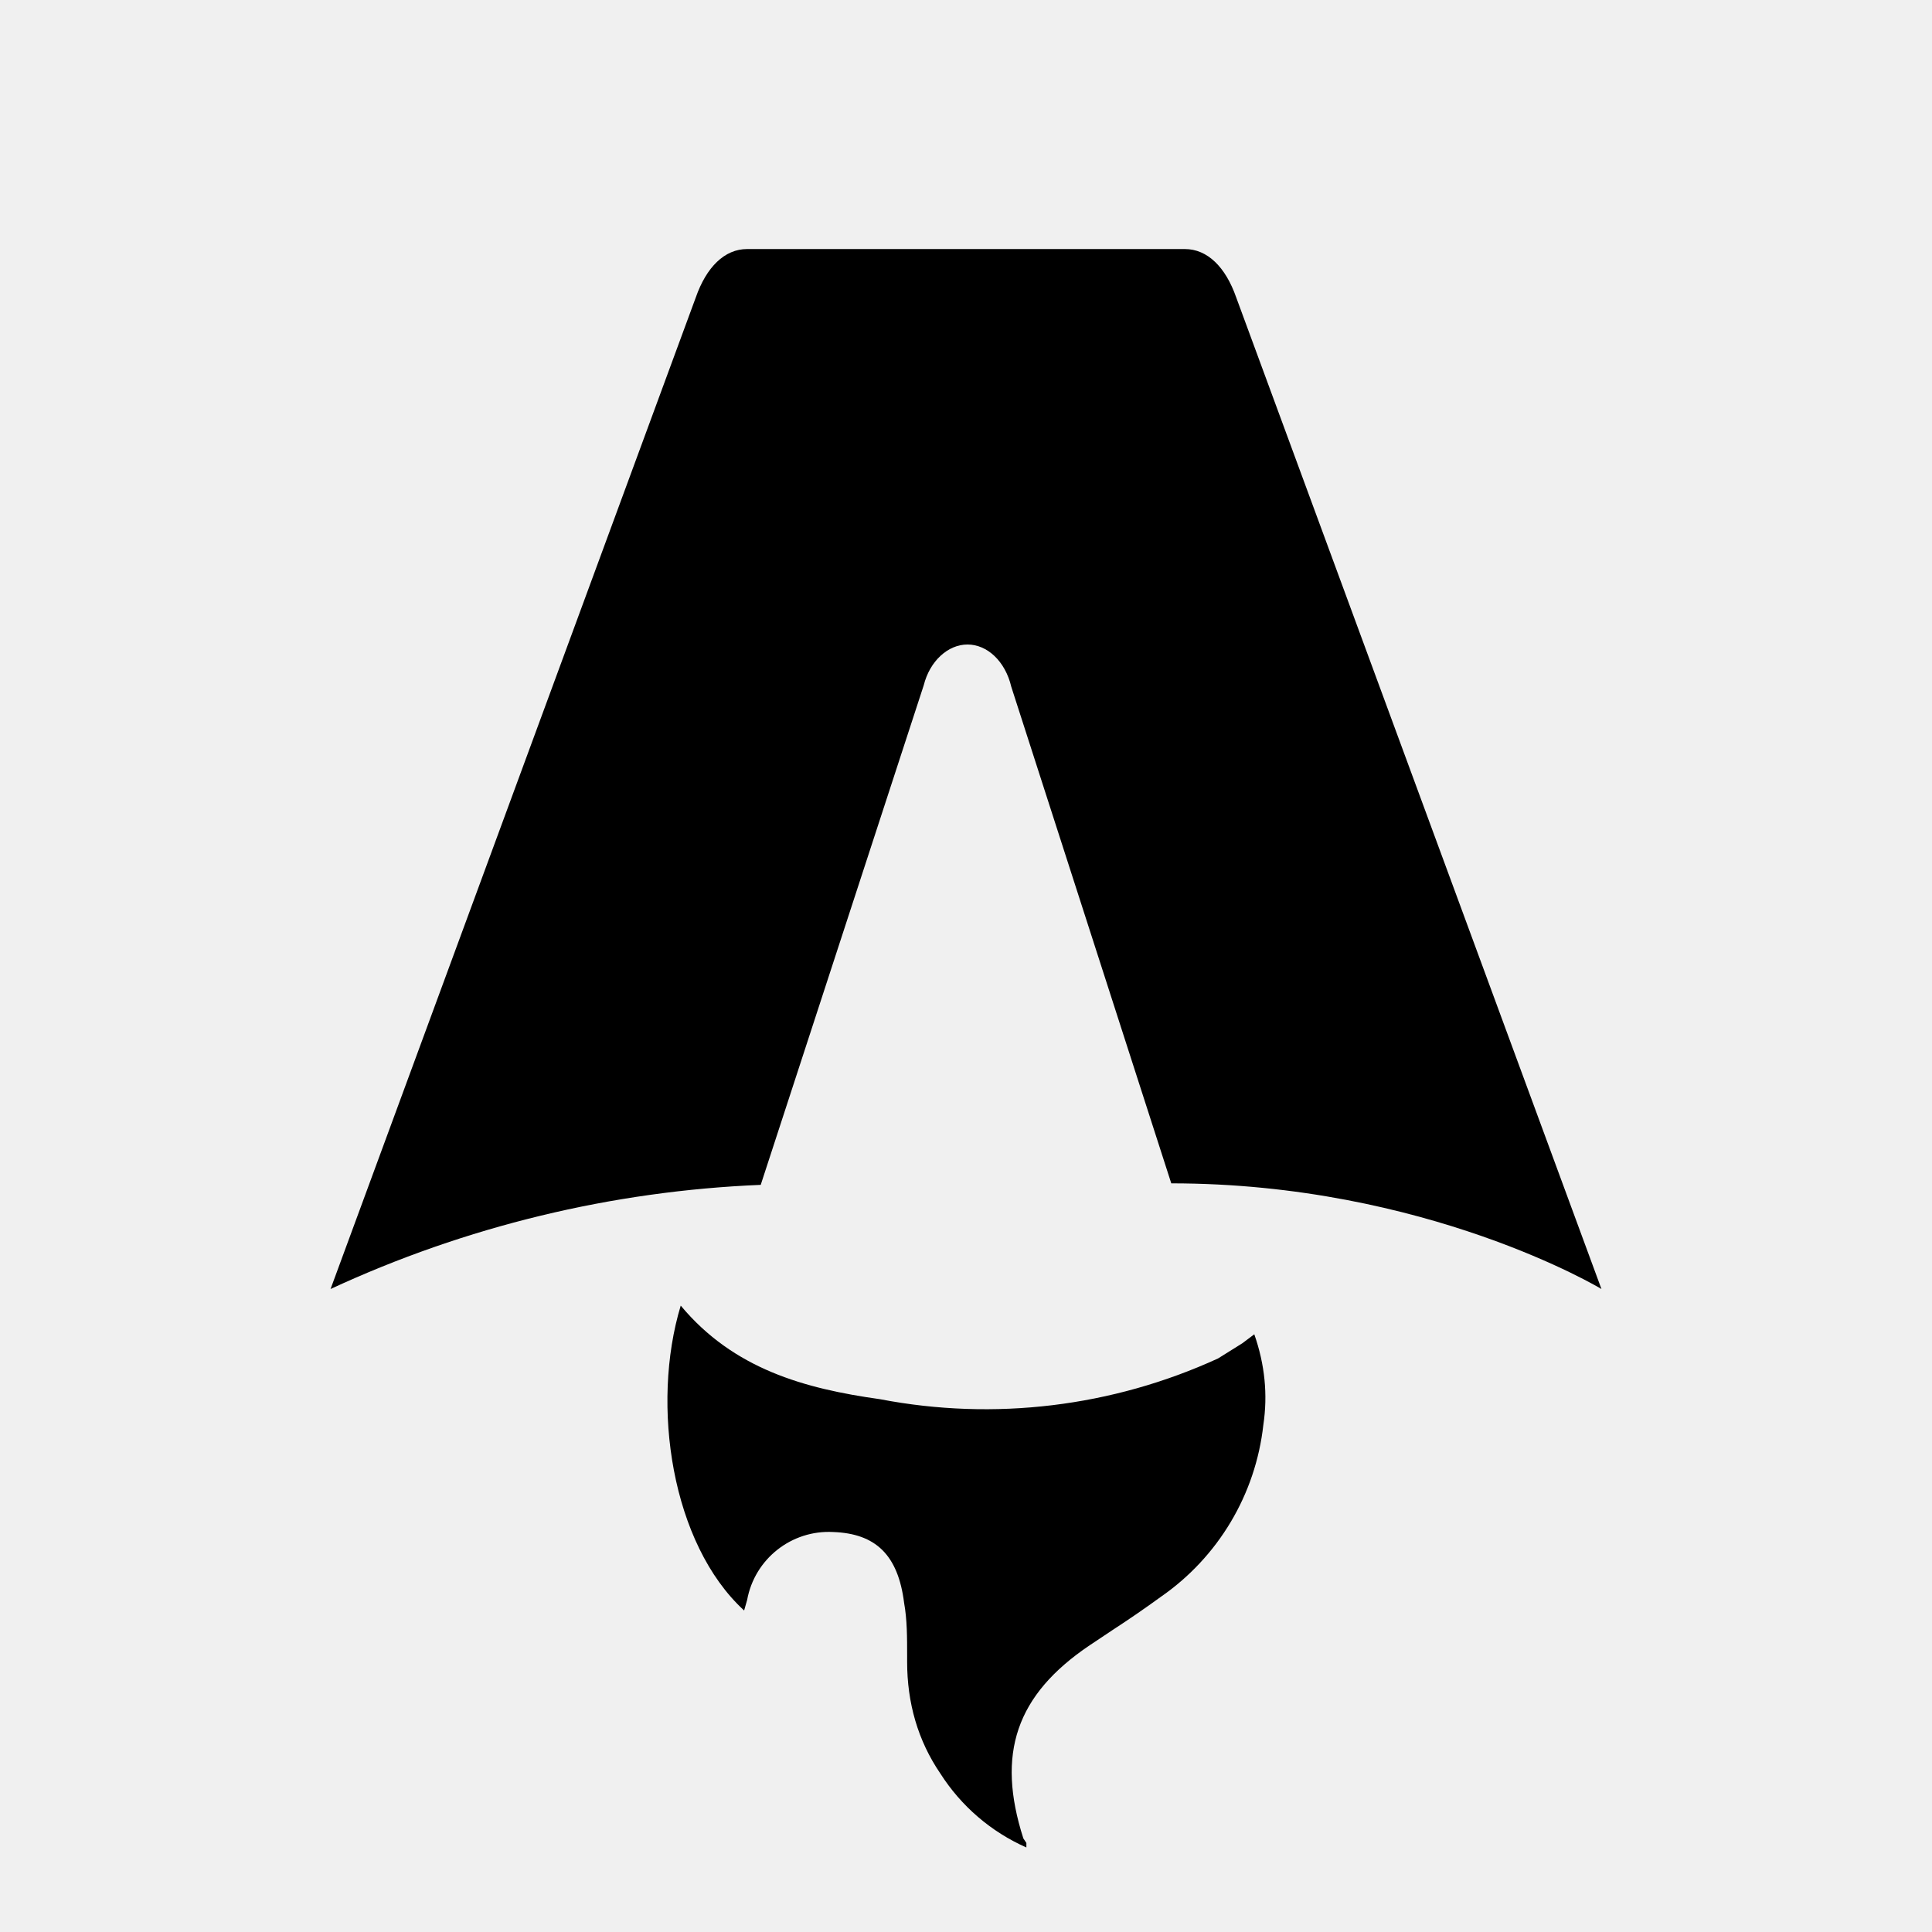
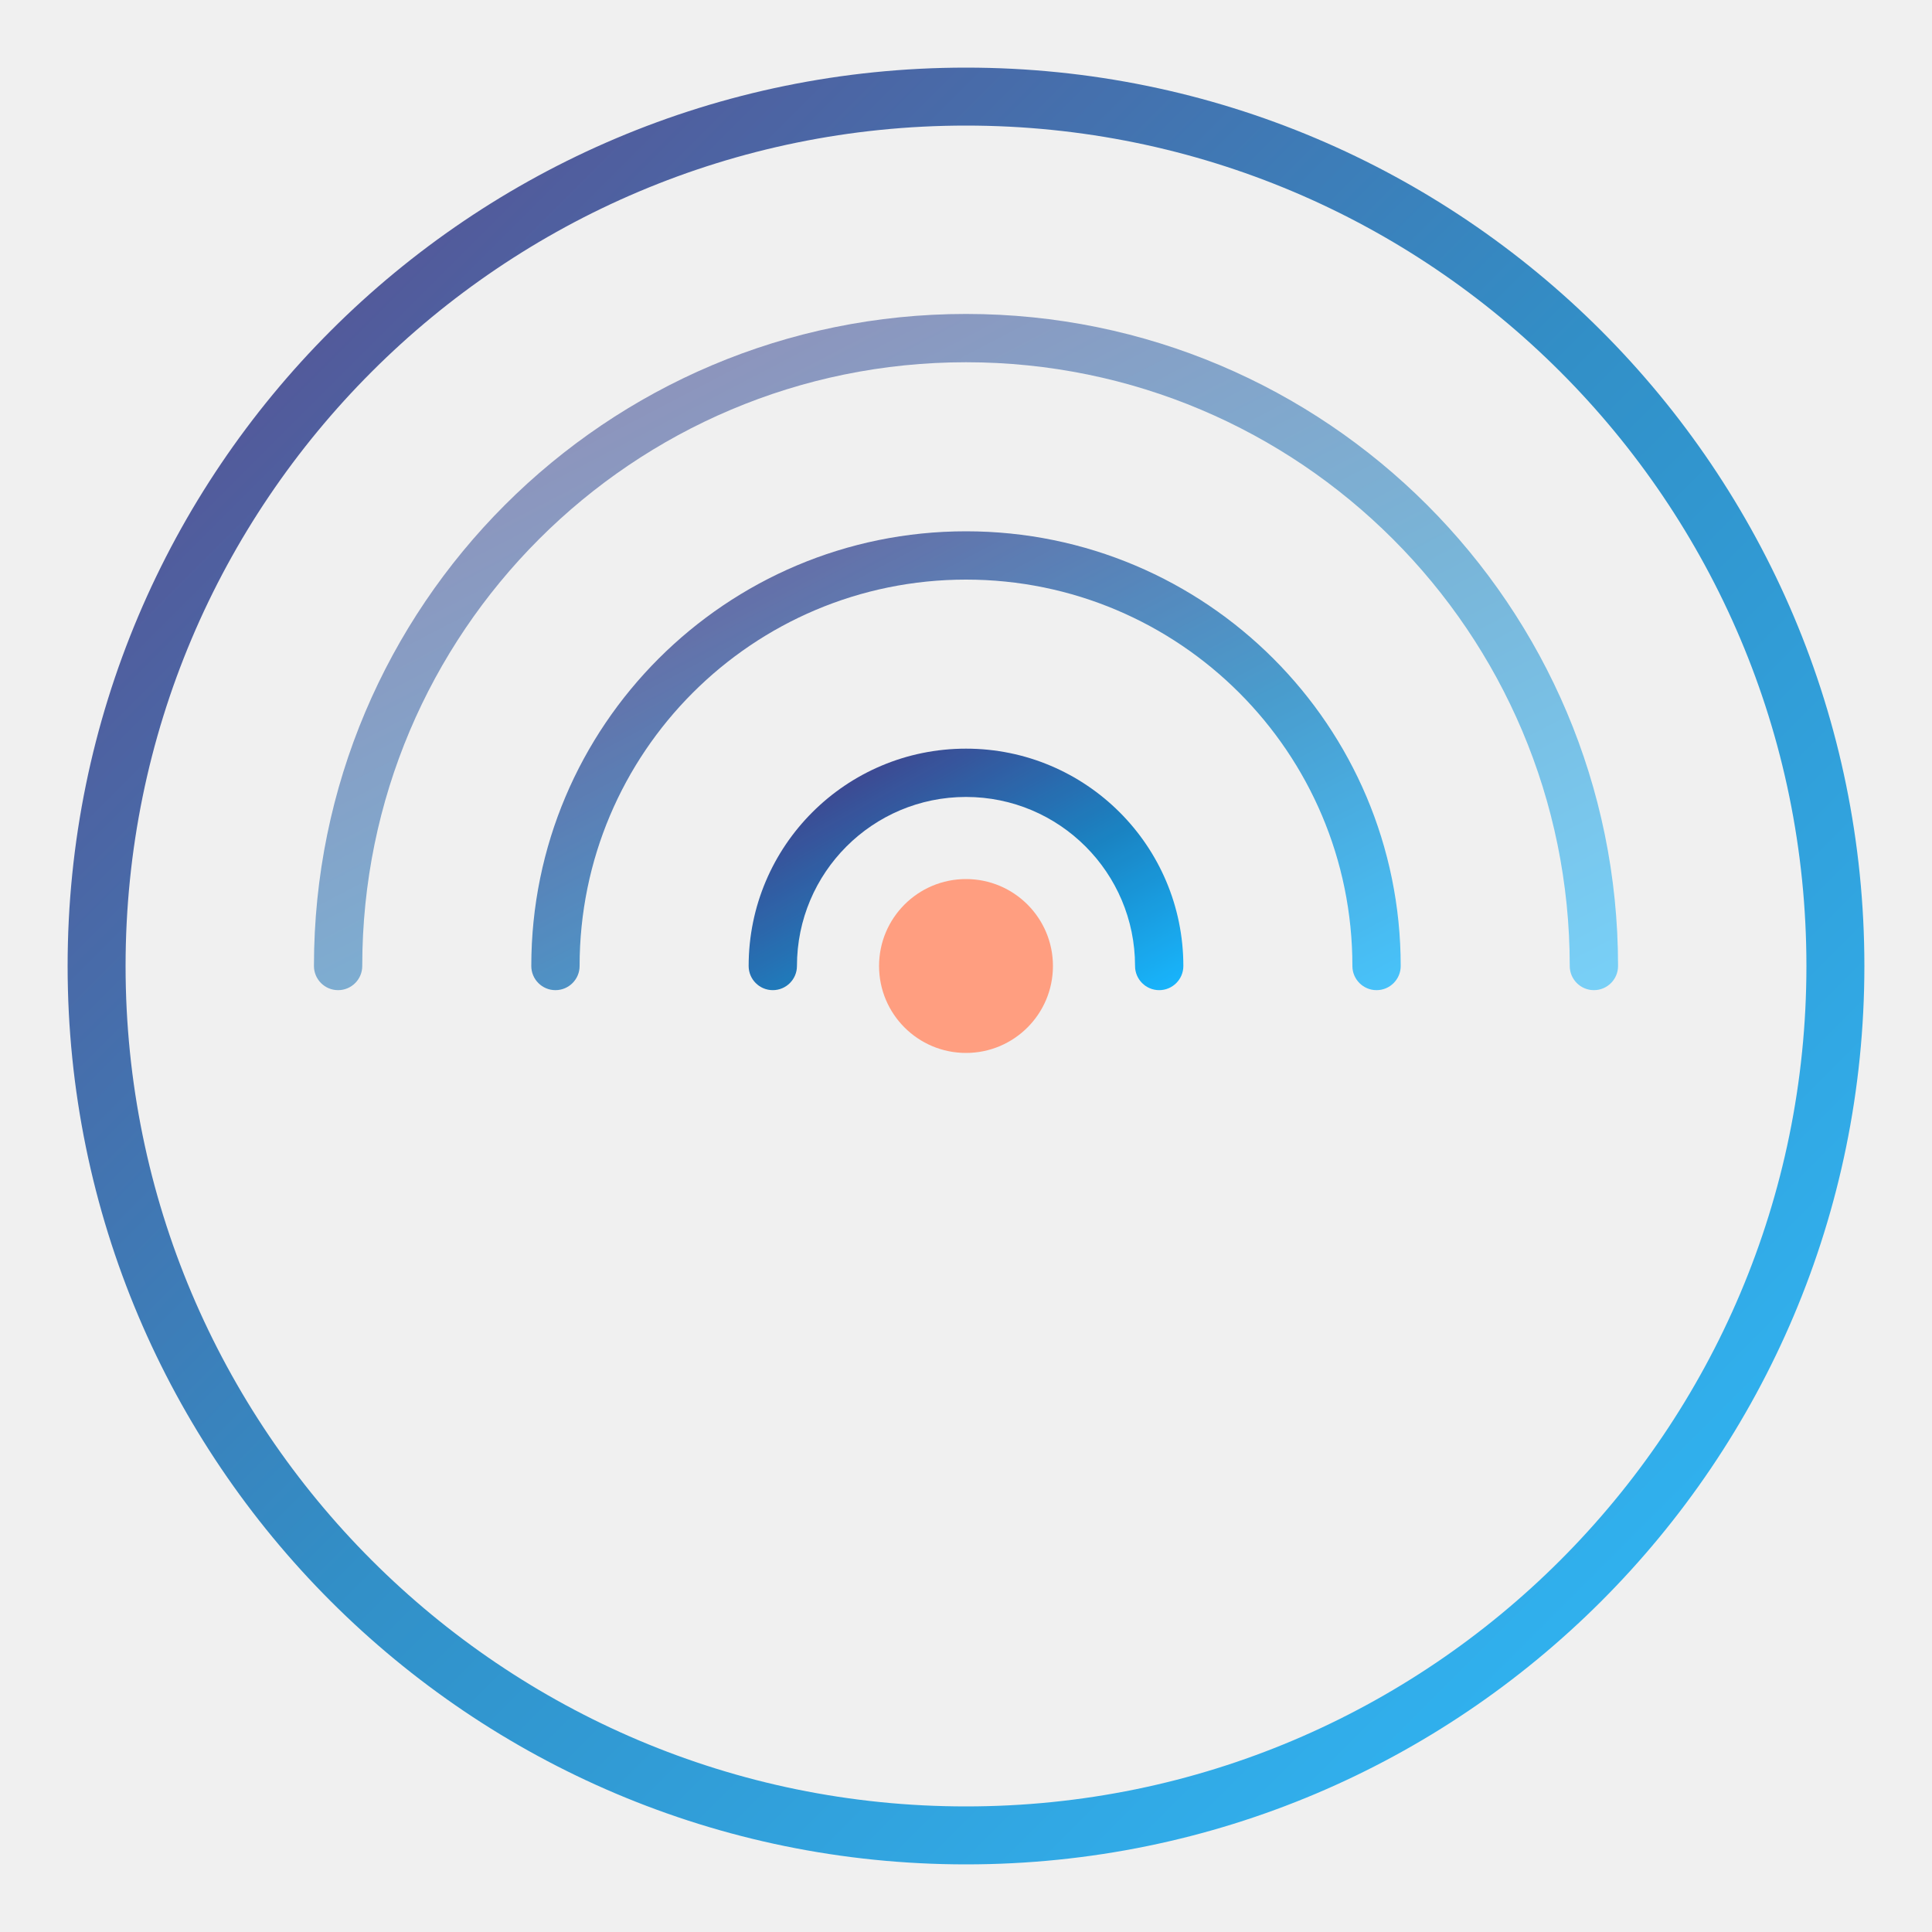
- <svg xmlns="http://www.w3.org/2000/svg" fill="none" viewBox="0 0 128 128">
-   <path d="M50.4 78.5a75.1 75.1 0 0 0-28.5 6.9l24.2-65.7c.7-2 1.9-3.2 3.4-3.2h29c1.5 0 2.7 1.2 3.4 3.2l24.2 65.7s-11.6-7-28.5-7L67 45.5c-.4-1.7-1.6-2.8-2.9-2.8-1.3 0-2.5 1.1-2.9 2.7L50.4 78.5Zm-1.1 28.2Zm-4.2-20.2c-2 6.6-.6 15.8 4.2 20.2a17.5 17.5 0 0 1 .2-.7 5.5 5.5 0 0 1 5.7-4.5c2.8.1 4.3 1.5 4.7 4.7.2 1.1.2 2.3.2 3.5v.4c0 2.7.7 5.2 2.2 7.4a13 13 0 0 0 5.7 4.9v-.3l-.2-.3c-1.8-5.6-.5-9.5 4.4-12.8l1.5-1a73 73 0 0 0 3.2-2.2 16 16 0 0 0 6.8-11.4c.3-2 .1-4-.6-6l-.8.6-1.6 1a37 37 0 0 1-22.4 2.7c-5-.7-9.7-2-13.2-6.2Z" />
-   <style>
-         path { fill: #000; }
-         @media (prefers-color-scheme: dark) {
-             path { fill: #FFF; }
-         }
-     </style>
+ <svg xmlns="http://www.w3.org/2000/svg" viewBox="0 0 400 400">
+   <defs>
+     <linearGradient id="circleGradient" x1="0%" y1="0%" x2="100%" y2="100%">
+       <stop offset="0%" stop-color="#3A1C71" />
+       <stop offset="50%" stop-color="#0277BD" />
+       <stop offset="100%" stop-color="#00B0FF" />
+     </linearGradient>
+     <linearGradient id="waveGradient" x1="0%" y1="0%" x2="100%" y2="100%">
+       <stop offset="0%" stop-color="#3A1C71" />
+       <stop offset="60%" stop-color="#0277BD" />
+       <stop offset="100%" stop-color="#00B0FF" />
+     </linearGradient>
+     <filter id="dropShadow" x="-20%" y="-20%" width="140%" height="140%">
+       <feGaussianBlur in="SourceAlpha" stdDeviation="3" />
+       <feOffset dx="2" dy="2" />
+       <feComponentTransfer>
+         <feFuncA type="linear" slope="0.3" />
+       </feComponentTransfer>
+       <feMerge>
+         <feMergeNode />
+         <feMergeNode in="SourceGraphic" />
+       </feMerge>
+     </filter>
+   </defs>
+   <circle cx="200" cy="200" r="180" fill="none" stroke="url(#circleGradient)" stroke-width="12" stroke-opacity="0.8" filter="dropShadow" />
+   <path d="M 200,65 A 135,135 0 0 0 65,200 A 5,5 0 0 0 75,200 A 125,125 0 0 1 200,75 A 125,125 0 0 1 325,200 A 5,5 0 0 0 335,200 A 135,135 0 0 0 200,65 Z" fill="url(#waveGradient)" opacity="0.5" filter="dropShadow" />
+   <path d="M 200,110 A 90,90 0 0 0 110,200 A 5,5 0 0 0 120,200 A 80,80 0 0 1 200,120 A 80,80 0 0 1 280,200 A 5,5 0 0 0 290,200 A 90,90 0 0 0 200,110 Z" fill="url(#waveGradient)" opacity="0.7" filter="dropShadow" />
+   <path d="M 200,155 A 45,45 0 0 0 155,200 A 5,5 0 0 0 165,200 A 35,35 0 0 1 200,165 A 35,35 0 0 1 235,200 A 5,5 0 0 0 245,200 A 45,45 0 0 0 200,155 Z" fill="url(#waveGradient)" opacity="0.9" filter="dropShadow" />
+   <circle cx="200" cy="200" r="18" fill="#FF9E80" filter="dropShadow" />
</svg>
